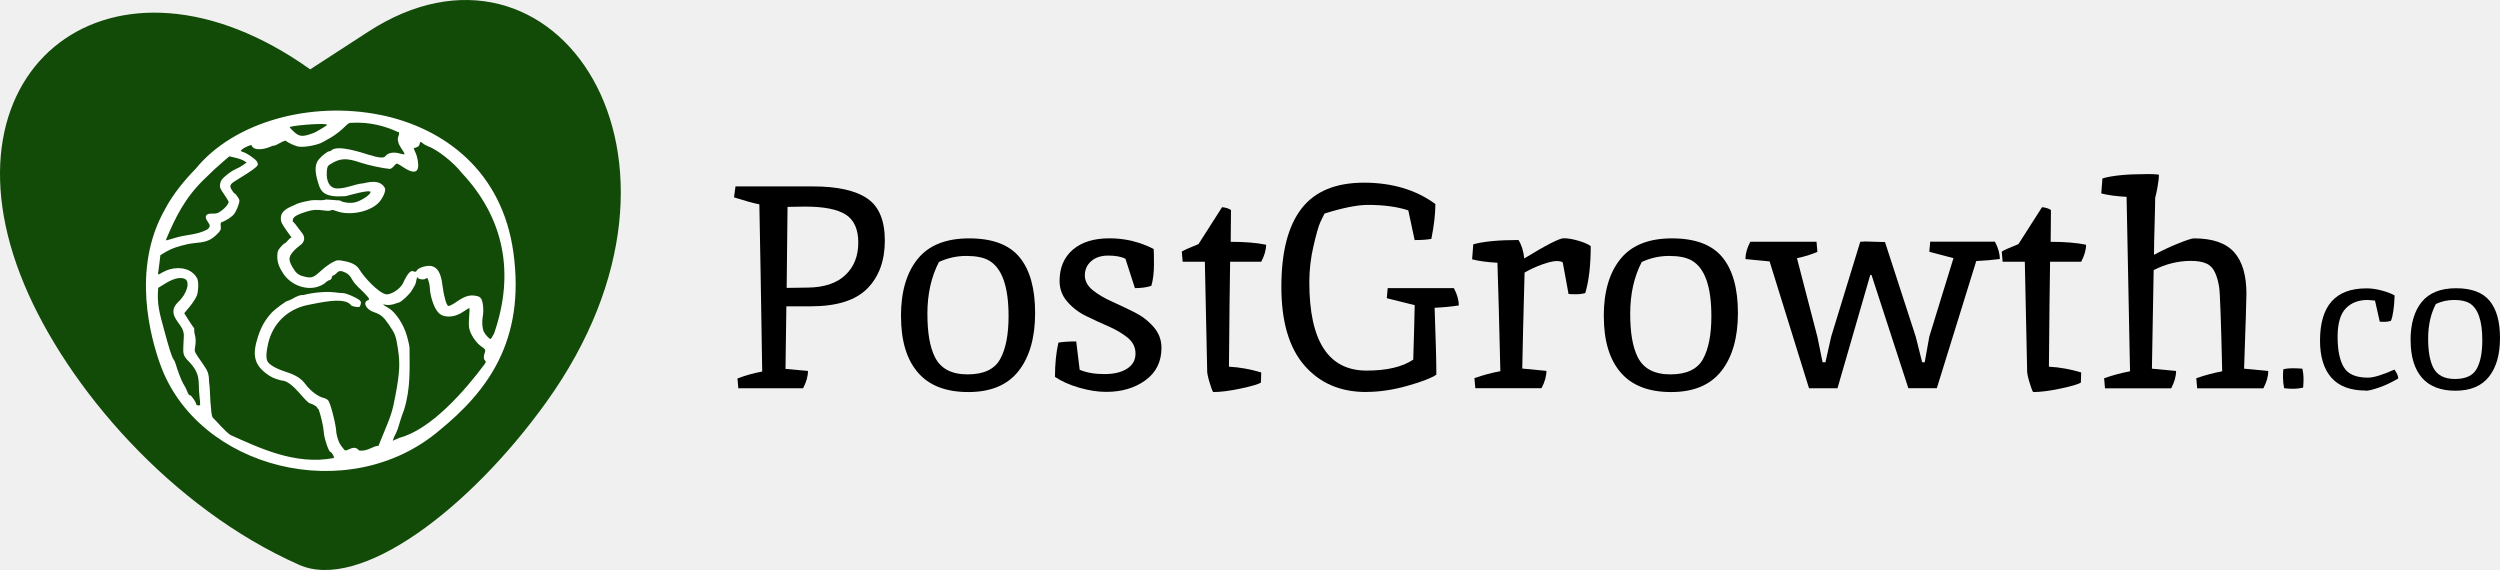
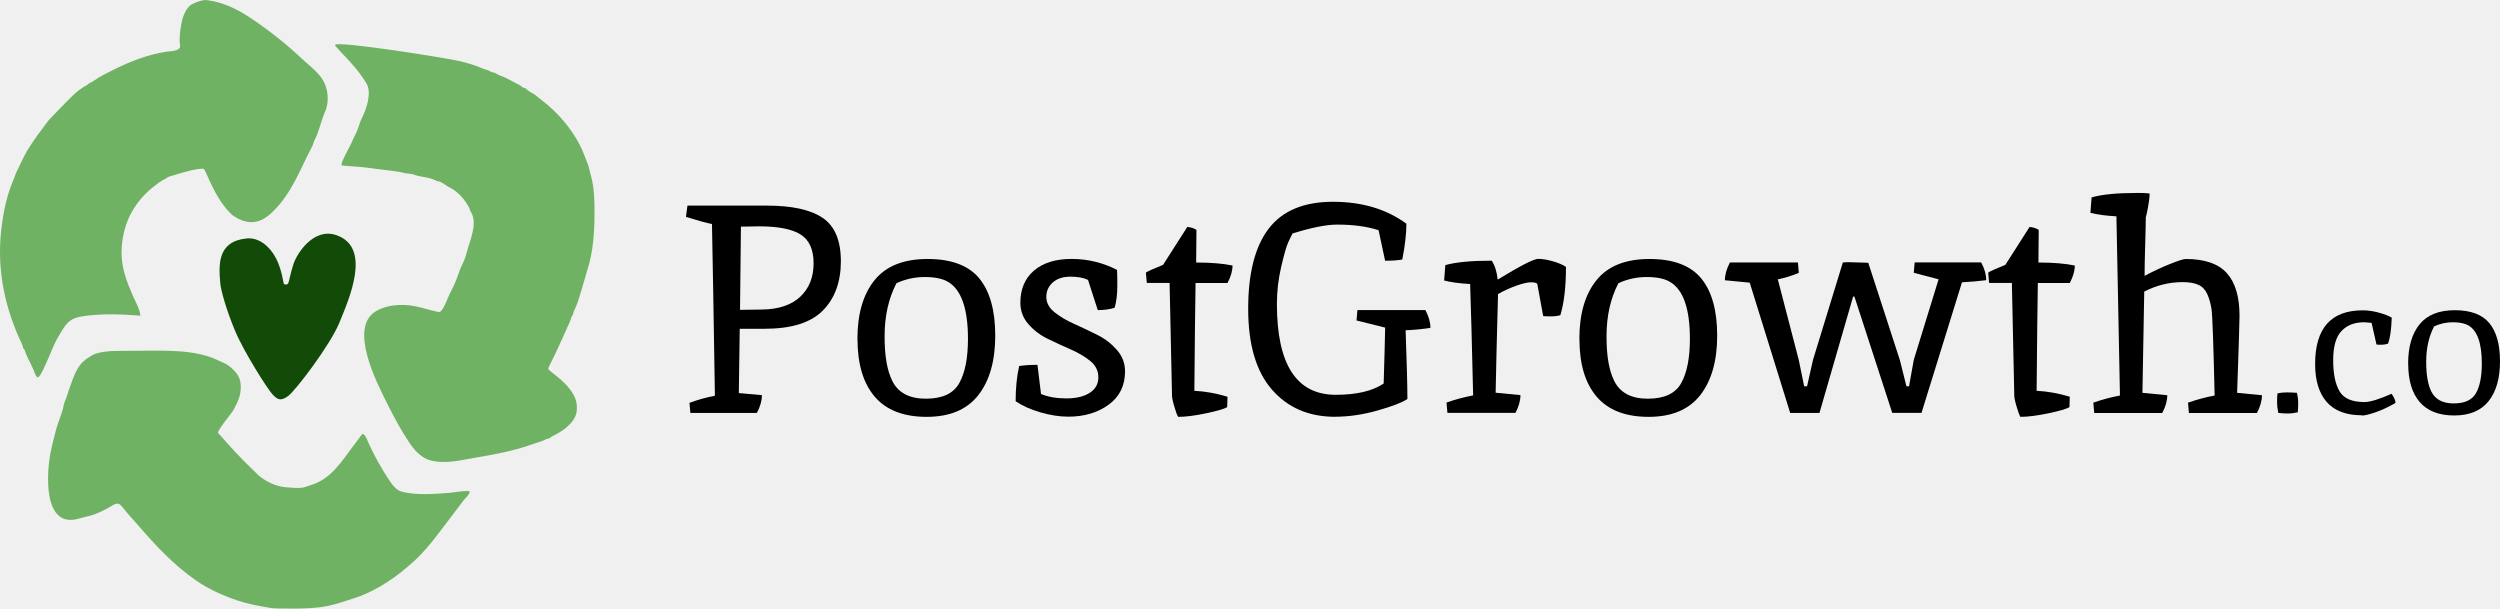
- <svg xmlns="http://www.w3.org/2000/svg" width="2000" height="456" viewBox="0 0 2000 456" fill="none">
-   <path d="M650.292 149.13C669.763 149.13 684.25 152.303 693.706 158.695C703.162 165.086 707.867 176.331 707.867 192.474C707.867 208.617 703.162 221.401 693.8 230.872C684.437 240.343 669.297 245.056 648.429 245.056H629.097L628.399 295.118L646.379 296.751C646.379 301.044 645.075 305.663 642.466 310.608H590.667L589.969 302.77C596.397 300.297 603.012 298.478 609.766 297.218C608.834 237.264 608.089 192.66 607.483 163.453C603.338 162.707 596.583 160.841 587.22 157.901L588.385 149.13H650.339H650.292ZM676.285 220.048C683.179 213.516 686.626 204.885 686.626 194.107C686.626 183.329 683.225 175.864 676.518 171.618C669.763 167.373 658.956 165.273 644.05 165.273C641.302 165.273 636.597 165.366 630.029 165.506C630.029 165.646 629.796 187.248 629.33 230.312L646.146 230.079C659.329 229.939 669.391 226.58 676.285 220.048Z" fill="black" />
-   <path d="M720.77 252.941C720.77 233.438 725.242 218.135 734.139 207.171C743.037 196.16 756.778 190.701 775.364 190.701C793.95 190.701 807.366 195.74 815.658 205.818C823.949 215.895 828.095 230.779 828.095 250.421C828.095 270.064 823.67 285.554 814.866 296.798C806.015 308.042 792.646 313.641 774.666 313.641C756.685 313.641 743.223 308.415 734.279 297.964C725.289 287.513 720.817 272.537 720.817 252.987L720.77 252.941ZM774.06 299.504C786.87 299.504 795.534 295.492 800.053 287.42C804.571 279.348 806.854 267.871 806.854 252.941C806.854 229.286 801.636 214.449 791.202 208.43C786.917 205.958 780.861 204.745 773.128 204.745C765.396 204.745 758.036 206.378 751.142 209.597C744.993 221.448 741.919 235.211 741.919 250.888C741.919 266.564 743.922 277.575 747.928 285.694C752.539 294.932 761.25 299.504 774.06 299.504Z" fill="black" />
-   <path d="M863.73 295.818C869.087 298.104 875.655 299.271 883.434 299.271C891.213 299.271 897.269 297.824 901.741 294.885C906.213 291.992 908.402 287.98 908.402 282.894C908.402 277.809 906.306 273.61 902.206 270.204C898.061 266.844 892.983 263.812 887.021 261.199C881.012 258.586 875.049 255.833 869.04 252.894C863.031 250.001 858 246.129 853.855 241.37C849.709 236.611 847.659 231.059 847.659 224.76C847.659 214.169 851.199 205.818 858.233 199.752C865.314 193.687 875.096 190.654 887.58 190.654C900.064 190.654 911.849 193.5 922.935 199.192C923.075 200.732 923.168 204.838 923.168 211.51C923.168 218.182 922.47 223.92 921.072 228.679C917.392 229.892 913.014 230.499 907.936 230.499L900.343 206.984C896.943 205.304 892.378 204.465 886.648 204.465C880.919 204.465 876.307 205.958 872.953 208.944C869.553 211.93 867.876 215.709 867.876 220.235C867.876 224.76 869.972 228.726 874.211 232.132C878.45 235.538 883.527 238.571 889.536 241.23C895.545 243.936 901.508 246.782 907.517 249.768C913.526 252.754 918.603 256.673 922.842 261.526C927.081 266.378 929.177 271.93 929.177 278.229C929.177 289.286 924.938 297.964 916.414 304.17C907.89 310.375 897.409 313.501 884.971 313.501C878.217 313.501 870.997 312.381 863.311 310.142C855.625 307.902 849.196 305.056 843.979 301.51C843.979 291.199 844.911 282.054 846.728 274.076C850.268 273.47 855.019 273.143 860.982 273.143L863.73 295.725V295.818Z" fill="black" />
-   <path d="M965.744 296.285L963.881 209.364H946.133L945.435 201.292C946.972 200.219 951.444 198.213 958.803 195.273L977.669 165.74C980.743 166.066 983.119 166.813 984.796 168.073L984.563 193.454C996.069 193.454 1005.52 194.247 1012.88 195.786C1012.88 199.939 1011.58 204.465 1008.97 209.41H984.097C983.771 227.84 983.492 255.833 983.166 293.345C991.783 293.812 1000.35 295.352 1008.97 297.964L1008.74 306.036C1006.6 307.436 1001.1 309.022 992.296 310.888C983.445 312.754 976.225 313.641 970.542 313.641C969.75 312.428 968.772 309.768 967.561 305.663C966.35 301.604 965.698 298.478 965.698 296.331L965.744 296.285Z" fill="black" />
-   <path d="M1092.82 313.594C1072.23 313.594 1055.83 306.502 1043.54 292.366C1031.24 278.229 1025.09 257.28 1025.09 229.519C1025.09 201.759 1030.4 180.95 1041.11 166.999C1051.78 153.096 1068.46 146.144 1091.1 146.144C1113.73 146.144 1132.79 151.836 1148.3 163.22C1148.3 171.059 1147.23 180.343 1145.08 191.121C1141.68 191.727 1137.26 192.054 1131.72 192.054L1126.64 168.306C1117.88 165.413 1107.12 163.92 1094.4 163.92C1085.97 163.92 1074.37 166.206 1059.65 170.825C1058.72 172.505 1057.56 174.884 1056.21 177.87C1054.81 180.856 1053.04 187.155 1050.8 196.766C1048.57 206.378 1047.45 216.035 1047.45 225.693C1047.45 272.91 1062.73 296.471 1093.29 296.471C1109.4 296.471 1121.84 293.579 1130.6 287.7C1131.2 268.337 1131.58 253.781 1131.76 244.123L1109.45 238.571L1110.15 230.499H1163.11C1165.72 235.445 1167.02 240.017 1167.02 244.356C1161.02 245.289 1154.59 245.896 1147.69 246.222C1148.62 272.07 1149.09 289.893 1149.09 299.737C1145.27 302.35 1137.63 305.336 1126.17 308.602C1114.71 311.868 1103.63 313.548 1092.91 313.548L1092.82 313.594Z" fill="black" />
-   <path d="M1245.24 208.85C1242.63 208.85 1238.76 209.783 1233.59 211.603C1228.47 213.469 1223.81 215.616 1219.66 218.042C1218.73 252.194 1218.12 277.762 1217.8 294.838L1237.13 296.705C1237.13 300.997 1235.83 305.616 1233.22 310.562H1180.25L1179.55 302.49C1186.64 300.017 1193.53 298.198 1200.28 296.938C1199.35 257.886 1198.61 229.006 1197.95 210.203C1189.52 209.737 1182.77 208.804 1177.69 207.451L1178.62 195.46C1186.77 193.174 1198.79 192.007 1214.77 192.007C1217.24 195.833 1218.78 200.779 1219.38 206.751C1237.04 195.973 1247.56 190.608 1250.92 190.608C1254.27 190.608 1258.18 191.261 1262.66 192.567C1267.13 193.874 1270.39 195.32 1272.58 196.86C1272.58 212.21 1271.13 224.76 1268.2 234.465C1266.06 235.071 1263.54 235.398 1260.7 235.398C1257.86 235.398 1255.9 235.305 1254.83 235.165L1250.22 210.017C1249.43 209.224 1247.75 208.85 1245.14 208.85H1245.24Z" fill="black" />
-   <path d="M1283.01 252.941C1283.01 233.438 1287.48 218.135 1296.38 207.171C1305.28 196.16 1319.02 190.701 1337.61 190.701C1356.19 190.701 1369.61 195.74 1377.9 205.818C1386.19 215.895 1390.34 230.779 1390.34 250.421C1390.34 270.064 1385.91 285.554 1377.11 296.798C1368.26 308.042 1354.89 313.641 1336.91 313.641C1318.93 313.641 1305.47 308.415 1296.52 297.964C1287.53 287.513 1283.06 272.537 1283.06 252.987L1283.01 252.941ZM1336.3 299.504C1349.11 299.504 1357.78 295.492 1362.3 287.42C1366.81 279.348 1369.1 267.871 1369.1 252.941C1369.1 229.286 1363.88 214.449 1353.44 208.43C1349.16 205.958 1343.1 204.745 1335.37 204.745C1327.64 204.745 1320.28 206.378 1313.38 209.597C1307.24 221.448 1304.16 235.211 1304.16 250.888C1304.16 266.564 1306.16 277.575 1310.17 285.694C1314.78 294.932 1323.49 299.504 1336.3 299.504Z" fill="black" />
-   <path d="M1497.15 219.955H1496.22L1469.99 310.608H1447.21L1415.68 209.13L1396.35 207.264C1396.35 202.972 1397.65 198.353 1400.26 193.407H1453.22L1453.92 201.479C1448.98 203.625 1443.58 205.304 1437.57 206.564L1453.92 269.504L1458.07 289.799H1460.35L1464.96 269.271L1488.21 193.407C1490.07 193.267 1491.37 193.174 1492.12 193.174L1508 193.64L1532.64 269.504L1537.72 289.799H1539.77L1543.45 269.271L1562.78 206.517L1543.45 201.432L1544.15 193.36H1595.95C1598.56 198.306 1599.86 202.878 1599.86 207.217C1593.57 208.011 1587.29 208.524 1581 208.85L1549.46 310.562H1526.68L1497.2 219.908L1497.15 219.955Z" fill="black" />
-   <path d="M1621.71 296.285L1619.85 209.364H1602.1L1601.4 201.292C1602.94 200.219 1607.41 198.213 1614.77 195.273L1633.63 165.74C1636.71 166.066 1639.08 166.813 1640.76 168.073L1640.53 193.454C1652.03 193.454 1661.49 194.247 1668.85 195.786C1668.85 199.939 1667.55 204.465 1664.94 209.41H1640.06C1639.74 227.84 1639.46 255.833 1639.13 293.345C1647.75 293.812 1656.32 295.352 1664.94 297.964L1664.7 306.036C1662.56 307.436 1657.06 309.022 1648.26 310.888C1639.41 312.754 1632.19 313.641 1626.51 313.641C1625.72 312.428 1624.74 309.768 1623.53 305.663C1622.31 301.604 1621.66 298.478 1621.66 296.331L1621.71 296.285Z" fill="black" />
-   <path d="M1717.02 139.239C1721.77 139.239 1725.17 139.379 1727.12 139.705C1727.12 142.458 1726.7 146.051 1725.87 150.436C1725.03 154.822 1724.47 157.388 1724.14 158.181C1724.14 161.587 1724 168.539 1723.68 179.177C1723.35 189.768 1723.21 198.026 1723.21 203.858C1729.83 200.312 1736.39 197.233 1742.91 194.62C1749.44 192.007 1753.54 190.701 1755.21 190.701C1769.93 190.701 1780.6 194.34 1787.21 201.665C1793.83 208.99 1797.14 220.095 1797.14 234.978C1797.14 239.27 1796.53 259.286 1795.27 294.932L1814.6 296.798C1814.6 301.09 1813.3 305.709 1810.69 310.655H1757.73L1757.03 302.583C1764.11 300.111 1771 298.291 1777.76 297.031C1776.83 256.767 1776.03 234.325 1775.34 229.799C1774.64 225.273 1773.52 221.308 1771.98 217.948C1770.44 214.589 1768.16 212.163 1765.09 210.81C1762.01 209.41 1757.96 208.71 1752.88 208.71C1742.45 208.71 1732.48 211.183 1722.93 216.082L1721.53 294.932L1740.87 296.798C1740.87 301.09 1739.56 305.709 1736.95 310.655H1683.99L1683.29 302.583C1690.37 300.111 1697.26 298.291 1704.02 297.031L1701.27 157.481C1692.84 157.015 1686.09 156.082 1681.01 154.729L1681.94 142.738C1689.77 140.452 1701.41 139.285 1716.92 139.285L1717.02 139.239Z" fill="black" />
-   <path d="M1842.51 310.095C1839.85 310.702 1837.24 311.028 1834.77 311.028C1832.31 311.028 1829.79 310.888 1827.32 310.562C1826.72 307.669 1826.39 304.776 1826.39 301.883C1826.39 298.991 1826.48 296.798 1826.72 295.352C1828.95 294.838 1831.33 294.605 1833.84 294.605C1836.36 294.605 1839.06 294.698 1841.9 294.932C1842.51 297.591 1842.83 300.204 1842.83 302.677C1842.83 305.149 1842.74 307.669 1842.51 310.142V310.095Z" fill="black" />
-   <path d="M1892.54 312.428C1880.24 312.428 1871.11 308.975 1865.05 302.07C1859 295.165 1856.02 285.274 1856.02 272.49C1856.02 244.589 1868.41 230.686 1893.14 230.686C1897.15 230.686 1901.29 231.292 1905.58 232.459C1909.86 233.625 1913.26 234.931 1915.69 236.378C1915.36 245.896 1914.38 252.661 1912.75 256.673C1910.89 257.186 1909.45 257.466 1908.28 257.466H1905.67C1905.16 257.466 1904.55 257.42 1903.81 257.326L1899.99 240.437C1896.63 240.11 1894.68 239.97 1894.17 239.97C1886.81 239.97 1880.94 242.21 1876.6 246.735C1872.27 251.261 1870.08 258.819 1870.08 269.504C1870.08 280.188 1871.76 288.26 1875.07 293.812C1878.37 299.364 1884.8 302.117 1894.35 302.117C1898.87 302.117 1905.9 299.971 1915.55 295.678C1917.5 298.338 1918.53 300.717 1918.62 302.77C1913.4 305.849 1908.28 308.275 1903.3 310.002C1898.27 311.728 1894.68 312.614 1892.54 312.614V312.428Z" fill="black" />
-   <path d="M1928.45 272.117C1928.45 259.099 1931.43 248.928 1937.35 241.603C1943.26 234.278 1952.44 230.592 1964.83 230.592C1977.22 230.592 1986.17 233.952 1991.71 240.67C1997.25 247.389 2000 257.28 2000 270.437C2000 283.594 1997.07 293.859 1991.2 301.324C1985.33 308.789 1976.38 312.568 1964.41 312.568C1952.44 312.568 1943.45 309.069 1937.49 302.117C1931.48 295.165 1928.5 285.134 1928.5 272.117H1928.45ZM1963.99 303.19C1972.52 303.19 1978.34 300.484 1981.32 295.118C1984.35 289.753 1985.84 282.054 1985.84 272.117C1985.84 256.347 1982.35 246.456 1975.4 242.443C1972.52 240.81 1968.51 239.97 1963.34 239.97C1958.17 239.97 1953.28 241.043 1948.67 243.19C1944.57 251.075 1942.52 260.266 1942.52 270.717C1942.52 281.168 1943.87 288.493 1946.52 293.952C1949.6 300.111 1955.42 303.19 1963.95 303.19H1963.99Z" fill="black" />
-   <path d="M294.267 25.583C442.956 -71.416 578.276 124.868 437.18 321.526C375.32 407.747 287.885 473.393 239.347 451.884C136.588 406.394 53.626 309.395 19.434 227.653C-53.419 53.577 90.844 -56.626 248.151 55.49L294.267 25.583Z" fill="#114B07" />
-   <path d="M304.143 91.929C249.036 80.731 187.316 97.201 156.572 134.993C147.814 143.904 138.125 155.522 131.743 167.886C104.819 215.429 120.983 271.277 128.017 291.059C157.829 375.134 278.849 405.928 351.377 344.434C389.434 313.454 420.504 273.096 410.722 201.992C401.825 137.326 355.895 102.427 304.143 91.882V91.929ZM318.583 105.459C319.608 105.693 319.375 107.419 318.676 109.099C317.605 111.758 318.536 115.117 321.518 119.41C322.775 121.183 323.707 122.909 323.66 123.282C323.614 123.655 321.751 123.376 319.515 122.722C314.996 121.369 310.292 122.256 308.475 124.775C307.077 126.688 303.63 126.455 294.92 123.795C289.469 122.069 269.905 115.584 265.107 120.296C264.641 120.763 263.943 121.089 263.523 120.996C262.405 120.763 257.375 124.635 255.092 127.435C252.157 131.027 251.738 135.786 253.695 143.391C256.163 151.369 256.35 158.555 276.753 156.875C279.501 156.128 295.292 151.649 296.364 153.422C297.016 155.102 290.541 159.814 285.091 161.587C281.131 162.894 274.983 162.287 271.862 160.374C268.461 160.141 264.176 159.861 260.822 159.581C259.843 160.048 257.375 160.281 255.185 160.141C252.856 160.001 249.968 160.048 248.71 160.281C241.723 161.587 237.857 162.66 235.807 163.92C229.984 166.393 222.811 169.239 225.093 177.637C225.419 178.664 227.376 181.883 229.472 184.776L233.292 190.048C230.823 190.608 229.705 193.967 227.749 194.667C227.096 194.9 225.513 196.393 224.208 197.979C222.112 200.592 221.879 201.385 221.833 205.444C221.786 209.83 223.416 214.216 226.91 219.301C232.826 227.84 244.052 232.179 253.462 229.612C256.024 228.913 259.052 227.42 260.169 226.3C261.287 225.18 262.825 224.2 263.617 224.107C264.455 224.014 265.2 223.174 265.433 222.054C265.62 221.028 266.179 220.235 266.598 220.328C267.017 220.421 268.182 219.628 269.16 218.602C271.256 216.362 272.7 216.315 276.659 218.228C278.709 219.255 280.246 220.888 281.737 223.687C284.485 228.446 288.445 231.152 291.752 234.745C295.898 239.224 295.991 239.457 294.221 240.204C289.982 241.976 292.917 247.622 299.158 249.721C304.562 251.541 306.751 253.361 310.99 259.566C316.301 267.311 316.766 268.664 318.443 279.768C320.12 290.919 319.701 298.478 316.44 315.834C314.065 328.571 313.086 331.697 307.357 345.461C304.888 351.339 302.885 356.332 302.838 356.518C302.792 356.705 302.466 356.798 302.093 356.705C298.367 357.078 293.848 360.951 288.351 360.484C288.258 360.904 287.466 360.531 286.535 359.644C284.671 357.825 282.482 357.778 278.662 359.644C276.613 360.624 276.054 360.577 275.215 359.551C272.84 356.472 270.697 354.792 269.067 346.207C269.02 340.748 264.688 323.299 262.731 320.593C262.033 319.66 260.589 318.726 259.471 318.493C254.766 317.56 248.617 313.034 244.332 307.296C240.791 302.63 236.785 300.111 228.494 297.404C220.016 294.652 214.566 291.292 213.634 288.26C212.749 285.414 212.982 281.821 214.426 275.243C217.92 259.146 229.658 247.529 245.776 244.076C254.486 242.49 275.681 236.984 280.852 244.169C281.038 244.589 282.668 245.196 284.485 245.429C287.56 245.896 287.886 245.756 288.491 243.609C289.004 241.837 288.817 241.043 287.56 240.064C284.765 237.871 276.986 234.558 274.563 234.511C273.306 234.511 269.952 234.185 267.157 233.812C261.101 233.065 250.294 233.998 242.934 235.958C237.717 235.818 234.456 239.457 230.078 240.717C229.146 240.53 219.783 247.482 217.314 250.188C212.004 256.067 209.069 261.152 206.414 269.224C201.616 283.827 203.386 291.572 213.029 298.851C216.942 301.79 219.038 302.77 225 304.356C234.736 304.45 244.658 323.439 249.13 323.019C251.505 324.045 253.555 325.398 253.695 326.005C253.834 326.611 254.347 327.218 254.859 327.311C256.629 332.257 258.725 340.982 259.005 345.554C259.191 350.173 262.871 361.231 264.269 361.511C265.48 361.744 267.809 365.896 267.017 366.409C236.133 372.475 206.507 357.871 184.241 347.933C179.676 344.668 173.714 337.482 169.941 333.75C169.941 333.75 169.102 331.464 168.869 327.265C167.938 319.846 168.217 312.055 167.239 305.009C167.146 298.897 166.167 296.798 162.767 291.806C155.221 280.981 155.454 281.495 156.059 277.902C156.758 273.516 156.711 270.484 155.826 267.591C155.454 266.331 155.267 264.698 155.407 263.998C155.547 263.299 155.407 262.552 155.127 262.319C154.848 262.085 152.985 259.379 150.982 256.253L147.395 250.561L151.82 245.242C154.242 242.303 156.804 238.337 157.503 236.378C158.807 232.645 158.994 225.927 157.829 222.894C153.637 214.869 144.134 213.236 136.215 215.336C133.886 215.989 130.858 217.295 129.507 218.135C126.573 220.001 126.154 220.001 126.526 218.228C126.666 217.482 127.132 213.983 127.551 210.483L128.296 204.091L132.861 201.385C137.1 198.866 141.665 197.279 149.864 195.367C153.544 194.527 157.643 194.34 160.81 193.874C166.447 193.034 170.08 191.121 174.366 186.595C176.602 184.216 176.881 183.609 176.602 180.996C176.369 178.757 176.555 177.964 177.347 177.73C180.887 176.564 185.825 173.298 187.409 171.059C188.433 169.612 189.878 166.626 190.623 164.387C191.881 160.654 191.881 160.141 190.25 157.668C189.319 156.175 188.201 154.915 187.781 154.822C187.362 154.729 186.244 153.376 185.313 151.789C183.216 148.243 183.868 147.264 191.089 142.925C200.545 137.279 205.948 133.36 206.228 131.914C206.367 131.121 205.995 129.767 205.389 128.974C203.899 126.968 197.703 122.676 194.955 121.789C192.207 120.856 192.16 120.809 193.557 119.596C195.467 117.917 201.383 115.351 201.197 116.237C203.386 121.603 213.075 118.85 216.196 117.403C217.361 116.844 218.712 116.424 219.177 116.517C219.643 116.61 221.879 115.631 224.115 114.324C226.444 112.971 228.494 112.271 228.867 112.738C230.124 114.138 236.879 117.17 239.301 117.357C244.518 117.87 254.114 116.004 258.166 113.718C259.424 113.018 262.405 111.338 264.781 109.985C267.157 108.632 271.116 105.693 273.632 103.453C276.846 100.56 278.523 98.321 280.339 98.274C295.898 97.248 308.754 101.12 318.257 105.599L318.583 105.459ZM336.61 113.624C336.983 113.671 337.542 114.091 338.474 114.837C339.312 115.537 340.849 116.377 341.874 116.75C349.746 119.55 362.743 129.767 369.311 138.212C403.036 174.138 412.166 218.182 395.257 266.798C394.092 269.084 392.835 271.043 392.508 271.183C391.717 271.463 388.13 267.684 387.058 265.351C385.801 262.692 385.428 257.42 386.173 253.407C387.105 248.602 386.499 241.51 385.009 239.084C384.031 237.497 382.959 236.984 379.885 236.518C375.273 235.818 371.314 237.171 364.652 241.837C362.09 243.609 359.435 244.916 358.69 244.776C357.153 244.449 355.01 236.891 353.939 228.073C352.821 218.695 350.119 213.936 345.228 212.863C341.781 212.07 335.026 213.983 333.676 216.129C332.837 217.435 332.185 217.762 331.207 217.202C328.645 215.802 326.176 218.368 322.449 226.486C320.4 230.919 313.18 235.771 309.034 235.491C302.559 234.371 290.913 221.214 287.839 216.082C285.696 212.303 282.063 210.157 275.541 208.897C270.138 207.871 269.626 207.917 265.806 209.97C263.57 211.183 260.076 213.703 258.027 215.569C251.179 221.821 249.642 222.521 244.984 221.634C240.139 220.701 237.67 219.255 235.714 216.409C230.543 208.617 230.357 206.004 234.549 201.245C236.087 199.472 238.556 197.279 240 196.3C243.586 193.92 244.378 190.094 241.956 186.828C236.692 179.737 235.015 177.637 234.503 177.544C234.177 177.497 234.084 176.564 234.317 175.538C234.736 173.345 237.997 171.525 245.356 169.239C250.434 167.699 253.182 167.513 259.797 168.446C262.126 168.772 264.315 168.679 264.735 168.259C265.247 167.746 266.551 167.886 268.787 168.772C279.315 172.785 295.339 169.752 302.745 162.334C306.285 158.788 309.034 152.396 307.869 150.343C305.214 145.491 299.95 144.324 290.913 146.61C283.507 147.217 276.753 151.043 269.346 150.763C263.756 150.436 260.775 145.164 261.474 136.999C261.8 133.22 262.033 132.753 264.502 131.214C272.094 126.455 277.125 126.222 288.445 130.094C294.454 132.147 306.658 134.76 311.829 135.133C312.574 135.18 314.018 134.2 315.043 132.94C316.068 131.68 317.279 130.747 317.698 130.841C318.117 130.934 320.4 132.287 322.775 133.873C329.623 138.399 333.582 138.492 334.421 134.153C334.98 131.167 333.955 125.288 332.278 121.836C331.44 120.156 330.927 118.663 331.114 118.57C331.3 118.477 332.325 118.103 333.396 117.777C334.607 117.403 335.446 116.47 335.679 115.304C335.911 114.138 336.098 113.531 336.61 113.578V113.624ZM260.775 99.441C262.219 99.721 261.846 100.141 258.353 102.24C251.831 106.159 251.692 106.206 247.592 107.512C241.537 109.472 239.068 109.052 235.108 105.366C233.245 103.64 231.755 102.053 231.801 101.82C231.987 100.514 256.303 98.508 260.775 99.441ZM183.403 125.055L188.247 126.175C190.902 126.781 194.07 127.901 195.188 128.648L197.284 130.047L194.21 132.194C192.486 133.36 189.878 134.806 188.387 135.366C186.896 135.926 183.636 138.072 181.213 140.079C177.533 143.111 176.648 144.278 176.136 146.89C175.577 149.736 175.903 150.623 179.303 155.475C181.4 158.461 183.03 161.261 182.937 161.681C182.564 163.5 180.282 166.253 177.207 168.539C174.692 170.452 173.061 171.012 170.639 170.872C164.677 170.499 163.046 172.925 166.167 177.31C168.403 180.436 168.357 181.416 165.748 183.656C157.317 188.042 149.258 187.528 140.454 190.188C136.448 191.401 133.001 192.381 132.861 192.334C132.722 192.287 132.861 191.494 133.281 190.608C140.082 174.838 147.581 158.041 164.863 141.945C169.987 136.859 172.503 134.48 177.72 130.001L183.449 125.055H183.403ZM341.967 222.521C342.945 224.434 343.83 228.213 343.924 230.732C344.063 236.098 346.579 244.309 349.234 248.182C351.097 250.888 352.448 251.914 355.057 252.754C361.019 254.2 366.376 252.241 370.848 249.208C373.13 247.669 375.18 246.409 375.459 246.456C375.739 246.502 375.692 249.162 375.366 252.288C375.04 255.46 374.994 259.706 375.227 261.759C375.879 267.078 381.049 274.823 385.847 277.715C388.13 279.068 388.642 280.375 387.757 282.428C386.779 284.714 386.825 287.093 387.85 288.213C388.968 289.426 388.922 289.659 387.338 291.806C372.106 312.241 344.855 343.688 319.468 350.266L314.204 352.599L315.229 349.706C318.583 343.175 318.304 342.615 320.307 336.269C321.099 333.75 322.356 330.064 323.195 328.058C328.691 310.422 327.62 294.418 327.62 278.275C327.62 277.155 326.735 273.003 325.617 268.991C322.915 259.333 316.301 249.395 310.431 246.176C306.332 243.936 305.447 242.91 308.335 243.796C310.105 244.309 314.065 243.889 316.394 242.863C317.139 242.536 318.257 242.21 318.956 242.07C320.959 241.743 327.667 235.491 329.53 232.225C330.461 230.546 331.533 228.726 331.952 228.119C332.325 227.513 332.884 225.647 333.163 223.92C333.443 222.194 333.815 221.261 333.955 221.868C334.281 223.361 339.079 224.154 340.523 222.941C341.035 222.521 341.594 222.334 342.014 222.427L341.967 222.521ZM146.463 222.614C146.976 222.754 147.441 222.894 147.861 223.127C152.426 225.273 149.538 235.211 142.504 241.65C139.01 245.102 137.752 248.462 139.523 253.034C139.942 254.061 141.06 255.973 141.991 257.28C145.392 261.899 146.23 263.392 146.696 265.445C147.209 267.731 147.209 267.918 146.696 276.549C146.277 283.034 146.883 284.947 150.469 288.586C161.416 299.597 158.248 305.523 159.506 316.067C159.925 319.706 160.205 323.112 160.112 323.672C160.019 324.232 159.227 324.512 158.388 324.325C157.55 324.139 156.898 323.719 156.944 323.392C157.177 322.179 152.845 315.834 151.96 316.16C151.494 316.347 150.656 315.367 150.143 314.061C148.839 310.795 148.28 309.628 146.603 306.922C145.206 304.636 141.945 296.191 140.594 291.339C140.221 289.939 139.383 288.12 138.777 287.373C137.473 285.694 135.284 278.835 131.091 263.205C127.877 251.354 125.315 243.096 126.573 230.266L132.628 226.58C138.218 223.174 142.97 221.821 146.417 222.661L146.463 222.614Z" fill="white" />
+ <svg xmlns="http://www.w3.org/2000/svg" width="1947" height="474" viewBox="0 0 1947 474" fill="none">
+   <path d="M597.292 160.13C616.763 160.13 631.25 163.303 640.706 169.695C650.162 176.086 654.867 187.331 654.867 203.474C654.867 219.617 650.162 232.401 640.799 241.872C631.436 251.344 616.297 256.056 595.429 256.056H576.097L575.399 306.118L593.379 307.751C593.379 312.044 592.075 316.663 589.466 321.608H537.667L536.969 313.77C543.397 311.297 550.012 309.478 556.766 308.218C555.834 248.264 555.089 203.661 554.483 174.454C550.338 173.707 543.583 171.841 534.22 168.901L535.385 160.13H597.339H597.292ZM623.285 231.048C630.179 224.516 633.626 215.885 633.626 205.107C633.626 194.329 630.225 186.864 623.518 182.618C616.763 178.373 605.956 176.273 591.05 176.273C588.302 176.273 583.597 176.366 577.029 176.506C577.029 176.646 576.796 198.248 576.33 241.312L593.146 241.079C606.329 240.939 616.391 237.58 623.285 231.048Z" fill="black" />
+   <path d="M667.77 263.941C667.77 244.438 672.242 229.135 681.139 218.171C690.036 207.16 703.778 201.701 722.364 201.701C740.95 201.701 754.366 206.74 762.658 216.818C770.949 226.895 775.095 241.779 775.095 261.421C775.095 281.064 770.67 296.554 761.866 307.798C753.015 319.042 739.646 324.641 721.665 324.641C703.685 324.641 690.223 319.415 681.279 308.964C672.289 298.513 667.817 283.537 667.817 263.987L667.77 263.941ZM721.06 310.504C733.87 310.504 742.534 306.492 747.053 298.42C751.571 290.348 753.854 278.871 753.854 263.941C753.854 240.286 748.636 225.449 738.202 219.43C733.917 216.958 727.861 215.745 720.128 215.745C712.396 215.745 705.036 217.378 698.142 220.597C691.993 232.448 688.919 246.211 688.919 261.888C688.919 277.564 690.922 288.575 694.928 296.694C699.539 305.932 708.25 310.504 721.06 310.504Z" fill="black" />
+   <path d="M810.73 306.818C816.087 309.104 822.655 310.271 830.434 310.271C838.213 310.271 844.269 308.824 848.741 305.885C853.213 302.992 855.402 298.98 855.402 293.894C855.402 288.809 853.306 284.61 849.206 281.204C845.061 277.844 839.983 274.812 834.021 272.199C828.012 269.586 822.049 266.834 816.04 263.894C810.031 261.001 805 257.129 800.855 252.37C796.709 247.611 794.659 242.059 794.659 235.76C794.659 225.169 798.199 216.818 805.233 210.752C812.314 204.687 822.096 201.654 834.58 201.654C847.064 201.654 858.849 204.5 869.935 210.192C870.075 211.732 870.168 215.838 870.168 222.51C870.168 229.182 869.47 234.92 868.072 239.679C864.392 240.892 860.013 241.499 854.936 241.499L847.343 217.984C843.943 216.304 839.378 215.465 833.648 215.465C827.919 215.465 823.307 216.958 819.953 219.944C816.553 222.93 814.876 226.709 814.876 231.235C814.876 235.76 816.972 239.726 821.211 243.132C825.45 246.538 830.527 249.571 836.536 252.23C842.545 254.936 848.508 257.782 854.517 260.768C860.526 263.754 865.603 267.673 869.842 272.526C874.081 277.378 876.177 282.93 876.177 289.229C876.177 300.286 871.938 308.964 863.414 315.17C854.889 321.375 844.409 324.501 831.971 324.501C825.217 324.501 817.997 323.381 810.311 321.142C802.625 318.902 796.196 316.056 790.979 312.51C790.979 302.199 791.911 293.055 793.728 285.076C797.268 284.47 802.019 284.143 807.982 284.143L810.73 306.725V306.818Z" fill="black" />
+   <path d="M912.744 307.285L910.881 220.364H893.133L892.434 212.292C893.972 211.219 898.443 209.213 905.803 206.273L924.669 176.74C927.743 177.066 930.119 177.813 931.796 179.073L931.563 204.454C943.069 204.454 952.525 205.247 959.885 206.787C959.885 210.939 958.581 215.465 955.972 220.41H931.097C930.771 238.84 930.492 266.833 930.166 304.345C938.783 304.812 947.354 306.352 955.972 308.964L955.739 317.036C953.596 318.436 948.1 320.022 939.296 321.888C930.445 323.754 923.225 324.641 917.542 324.641C916.75 323.428 915.772 320.768 914.561 316.663C913.35 312.604 912.697 309.478 912.697 307.331L912.744 307.285Z" fill="black" />
+   <path d="M1039.82 324.594C1019.23 324.594 1002.83 317.503 990.536 303.366C978.238 289.229 972.089 268.28 972.089 240.519C972.089 212.759 977.4 191.95 988.113 177.999C998.781 164.096 1015.46 157.144 1038.1 157.144C1060.73 157.144 1079.79 162.836 1095.3 174.22C1095.3 182.059 1094.23 191.343 1092.08 202.121C1088.68 202.727 1084.26 203.054 1078.72 203.054L1073.64 179.306C1064.88 176.413 1054.12 174.92 1041.4 174.92C1032.97 174.92 1021.37 177.206 1006.65 181.825C1005.72 183.505 1004.56 185.884 1003.21 188.87C1001.81 191.856 1000.04 198.155 997.802 207.766C995.567 217.378 994.449 227.035 994.449 236.693C994.449 283.91 1009.73 307.471 1040.29 307.471C1056.4 307.471 1068.84 304.579 1077.6 298.7C1078.2 279.337 1078.58 264.781 1078.76 255.123L1056.45 249.571L1057.15 241.499H1110.11C1112.72 246.445 1114.02 251.017 1114.02 255.356C1108.02 256.289 1101.59 256.896 1094.69 257.222C1095.62 283.07 1096.09 300.893 1096.09 310.737C1092.27 313.35 1084.63 316.336 1073.17 319.602C1061.71 322.868 1050.63 324.548 1039.91 324.548L1039.82 324.594Z" fill="black" />
+   <path d="M1192.23 219.85C1189.63 219.85 1185.76 220.783 1180.59 222.603C1175.47 224.469 1170.81 226.616 1166.66 229.042C1165.73 263.194 1165.12 288.762 1164.8 305.838L1184.13 307.705C1184.13 311.997 1182.83 316.616 1180.22 321.562H1127.25L1126.55 313.49C1133.64 311.017 1140.53 309.198 1147.28 307.938C1146.35 268.886 1145.61 240.006 1144.95 221.203C1136.52 220.737 1129.77 219.804 1124.69 218.451L1125.62 206.46C1133.77 204.174 1145.79 203.007 1161.77 203.007C1164.24 206.833 1165.78 211.779 1166.38 217.751C1184.04 206.973 1194.56 201.608 1197.92 201.608C1201.27 201.608 1205.18 202.261 1209.66 203.567C1214.13 204.874 1217.39 206.32 1219.58 207.86C1219.58 223.21 1218.13 235.76 1215.2 245.465C1213.06 246.071 1210.54 246.398 1207.7 246.398C1204.86 246.398 1202.9 246.305 1201.83 246.165L1197.22 221.017C1196.43 220.224 1194.75 219.85 1192.14 219.85H1192.23Z" fill="black" />
+   <path d="M1230.01 263.941C1230.01 244.438 1234.48 229.135 1243.38 218.171C1252.28 207.16 1266.02 201.701 1284.61 201.701C1303.19 201.701 1316.61 206.74 1324.9 216.818C1333.19 226.895 1337.34 241.779 1337.34 261.421C1337.34 281.064 1332.91 296.554 1324.11 307.798C1315.26 319.042 1301.89 324.641 1283.91 324.641C1265.93 324.641 1252.47 319.415 1243.52 308.964C1234.53 298.513 1230.06 283.537 1230.06 263.987L1230.01 263.941ZM1283.3 310.504C1296.11 310.504 1304.78 306.492 1309.3 298.42C1313.81 290.348 1316.1 278.871 1316.1 263.941C1316.1 240.286 1310.88 225.449 1300.44 219.43C1296.16 216.958 1290.1 215.745 1282.37 215.745C1274.64 215.745 1267.28 217.378 1260.38 220.597C1254.24 232.448 1251.16 246.211 1251.16 261.888C1251.16 277.564 1253.16 288.575 1257.17 296.694C1261.78 305.932 1270.49 310.504 1283.3 310.504Z" fill="black" />
+   <path d="M1444.15 230.955H1443.22L1416.99 321.608H1394.21L1362.68 220.13L1343.35 218.264C1343.35 213.972 1344.65 209.353 1347.26 204.407H1400.22L1400.92 212.479C1395.98 214.625 1390.58 216.304 1384.57 217.564L1400.92 280.504L1405.07 300.799H1407.35L1411.96 280.271L1435.21 204.407C1437.07 204.267 1438.37 204.174 1439.12 204.174L1455 204.64L1479.64 280.504L1484.72 300.799H1486.77L1490.45 280.271L1509.78 217.518L1490.45 212.432L1491.15 204.36H1542.95C1545.56 209.306 1546.86 213.878 1546.86 218.217C1540.57 219.011 1534.29 219.524 1528 219.85L1496.46 321.562H1473.68L1444.2 230.908L1444.15 230.955Z" fill="black" />
+   <path d="M1568.71 307.285L1566.85 220.364H1549.1L1548.4 212.292C1549.94 211.219 1554.41 209.213 1561.77 206.273L1580.63 176.74C1583.71 177.066 1586.08 177.813 1587.76 179.073L1587.53 204.454C1599.03 204.454 1608.49 205.247 1615.85 206.787C1615.85 210.939 1614.55 215.465 1611.94 220.41H1587.06C1586.74 238.84 1586.46 266.833 1586.13 304.345C1594.75 304.812 1603.32 306.352 1611.94 308.964L1611.7 317.036C1609.56 318.436 1604.06 320.022 1595.26 321.888C1586.41 323.754 1579.19 324.641 1573.51 324.641C1572.72 323.428 1571.74 320.768 1570.53 316.663C1569.31 312.604 1568.66 309.478 1568.66 307.331L1568.71 307.285Z" fill="black" />
+   <path d="M1664.02 150.239C1668.77 150.239 1672.17 150.379 1674.12 150.705C1674.12 153.458 1673.7 157.051 1672.87 161.436C1672.03 165.822 1671.47 168.388 1671.14 169.181C1671.14 172.587 1671 179.539 1670.68 190.177C1670.35 200.768 1670.21 209.026 1670.21 214.858C1676.83 211.312 1683.39 208.233 1689.92 205.62C1696.44 203.007 1700.54 201.701 1702.21 201.701C1716.93 201.701 1727.6 205.34 1734.21 212.665C1740.83 219.99 1744.14 231.095 1744.14 245.978C1744.14 250.27 1743.53 270.286 1742.27 305.932L1761.6 307.798C1761.6 312.09 1760.3 316.709 1757.69 321.655H1704.73L1704.03 313.583C1711.11 311.111 1718 309.291 1724.76 308.031C1723.83 267.767 1723.03 245.325 1722.34 240.799C1721.64 236.273 1720.52 232.308 1718.98 228.948C1717.44 225.589 1715.16 223.163 1712.09 221.81C1709.01 220.41 1704.96 219.71 1699.88 219.71C1689.45 219.71 1679.48 222.183 1669.93 227.082L1668.53 305.932L1687.87 307.798C1687.87 312.09 1686.56 316.709 1683.95 321.655H1630.99L1630.29 313.583C1637.37 311.111 1644.26 309.291 1651.02 308.031L1648.27 168.481C1639.84 168.015 1633.08 167.082 1628.01 165.729L1628.94 153.738C1636.77 151.452 1648.41 150.285 1663.92 150.285L1664.02 150.239Z" fill="black" />
+   <path d="M1789.51 321.095C1786.85 321.702 1784.24 322.028 1781.77 322.028C1779.31 322.028 1776.79 321.888 1774.32 321.562C1773.72 318.669 1773.39 315.776 1773.39 312.883C1773.39 309.991 1773.48 307.798 1773.72 306.352C1775.95 305.838 1778.33 305.605 1780.84 305.605C1783.36 305.605 1786.06 305.698 1788.9 305.932C1789.51 308.591 1789.83 311.204 1789.83 313.677C1789.83 316.149 1789.74 318.669 1789.51 321.142V321.095Z" fill="black" />
+   <path d="M1839.54 323.428C1827.24 323.428 1818.11 319.975 1812.05 313.07C1806 306.165 1803.02 296.274 1803.02 283.49C1803.02 255.589 1815.41 241.686 1840.14 241.686C1844.15 241.686 1848.29 242.292 1852.58 243.459C1856.86 244.625 1860.26 245.931 1862.69 247.378C1862.36 256.896 1861.38 263.661 1859.75 267.673C1857.89 268.187 1856.45 268.466 1855.28 268.466H1852.67C1852.16 268.466 1851.55 268.42 1850.81 268.327L1846.99 251.437C1843.63 251.11 1841.68 250.97 1841.17 250.97C1833.81 250.97 1827.94 253.21 1823.6 257.735C1819.27 262.261 1817.08 269.819 1817.08 280.504C1817.08 291.188 1818.76 299.26 1822.07 304.812C1825.37 310.364 1831.8 313.117 1841.35 313.117C1845.87 313.117 1852.9 310.971 1862.55 306.678C1864.5 309.338 1865.53 311.717 1865.62 313.77C1860.4 316.849 1855.28 319.275 1850.3 321.002C1845.27 322.728 1841.68 323.615 1839.54 323.615V323.428Z" fill="black" />
+   <path d="M1875.45 283.117C1875.45 270.099 1878.43 259.928 1884.35 252.603C1890.26 245.278 1899.44 241.592 1911.83 241.592C1924.22 241.592 1933.17 244.952 1938.71 251.67C1944.25 258.389 1947 268.28 1947 281.437C1947 294.594 1944.07 304.859 1938.2 312.324C1932.33 319.789 1923.38 323.568 1911.41 323.568C1899.44 323.568 1890.45 320.069 1884.49 313.117C1878.48 306.165 1875.5 296.134 1875.5 283.117H1875.45ZM1910.99 314.19C1919.52 314.19 1925.34 311.484 1928.32 306.118C1931.35 300.753 1932.84 293.054 1932.84 283.117C1932.84 267.347 1929.35 257.456 1922.4 253.443C1919.52 251.81 1915.51 250.97 1910.34 250.97C1905.17 250.97 1900.28 252.043 1895.67 254.19C1891.57 262.075 1889.52 271.266 1889.52 281.717C1889.52 292.168 1890.87 299.493 1893.52 304.952C1896.6 311.111 1902.42 314.19 1910.95 314.19H1910.99Z" fill="black" />
+   <path fill-rule="evenodd" clip-rule="evenodd" d="M154.427 1.203C152.54 1.846 150.242 2.837 149.309 3.406C143.163 7.212 141.268 17.015 140.47 23.426C139.885 28.091 139.747 31.311 140.037 33.51C140.375 36.082 140.296 36.925 139.668 37.632C137.63 39.915 132.59 39.851 129.917 40.225C115.296 42.298 101.149 47.959 88.013 54.515C83.283 56.884 78.254 59.287 73.912 62.348C72.537 63.318 70.876 64.267 70.223 64.457C69.122 64.776 68.761 65.745 67.735 66.254C59.853 70.167 52.923 78.239 46.899 84.292C42.408 88.804 38.133 93.285 37.411 94.244C31.865 101.612 26.304 108.919 21.492 116.805C18.103 122.438 15.574 128.661 12.589 134.516C11.803 136.058 11.521 137.695 10.813 139.26C5.15 151.931 2.222 166.791 0.809 180.507C-2.352 210.825 3.904 240.291 16.88 267.481C17.428 268.641 17.876 269.943 17.871 270.38C17.855 271.671 19.552 272.251 19.521 273.543C19.516 273.98 20.485 276.352 21.682 278.814C22.873 281.276 24.776 285.192 25.904 287.511C26.828 289.41 27.304 292.664 29.241 293.837C31.761 295.353 40.992 269.813 43.973 264.845C46.876 260.044 49.21 254.782 53.355 250.866C56.782 247.645 61.551 246.657 66.138 246.048C80.111 244.167 95.306 244.698 109.36 245.869C108.81 240.31 105.465 234.989 103.272 229.924C98.693 219.348 94.715 208.897 94.67 197.111C94.65 189.633 95.784 182.347 98.133 175.236C101.914 163.788 109.784 153.084 119.206 145.717C122.178 143.395 125.043 141.014 128.467 139.407C129.775 138.794 130.679 137.78 132.089 137.399C139.575 135.314 146.359 132.836 154.164 131.701C156.193 131.406 158.149 131.3 158.512 131.458C158.876 131.617 159.646 132.818 160.225 134.12C164.846 144.538 169.416 154.761 176.961 163.428C178.626 165.342 180.487 167.239 181.093 167.645C185.557 170.634 190.28 173.021 195.805 173.037C202.808 173.057 208.173 169.085 212.893 164.43C227.562 149.963 233.826 131.521 243.27 113.695C244.011 112.297 244.138 110.75 244.878 109.346C248.636 102.298 249.997 94.052 253.232 86.812C256.705 78.943 255.569 68.297 250.76 61.246C246.572 55.105 240.381 50.673 235.026 45.639C222.369 33.71 208.726 22.991 194.223 13.411C185.95 7.895 176.289 3.096 166.551 1.029C163.794 0.443 160.71 -0.02 159.698 0.001C158.686 0.022 156.314 0.565 154.427 1.203ZM260.87 35.054C260.886 35.47 263.369 38.364 266.384 41.48C273.279 48.604 280.366 56.458 285.438 65.068C289.783 72.418 285.272 85.168 281.659 92.346C280.013 95.617 279.248 99.404 277.7 102.757C276.156 106.089 274.409 109.383 272.999 112.772C272.432 114.121 264.859 127.591 266.03 128.707C266.257 128.918 269.045 129.218 272.234 129.376C283.368 129.928 294.373 131.837 305.442 133.061C308.921 133.446 312.363 133.989 313.085 134.268C316.092 135.445 319.561 134.911 322.573 136.076C327.852 138.065 333.995 137.758 339.044 140.467C339.84 140.889 340.789 141.226 341.153 141.221C343.582 141.15 347.27 144.62 349.455 145.633C355.114 148.256 359.846 152.949 363.212 158.104C364.63 160.281 365.79 162.411 365.79 162.848C365.79 163.286 366.143 164.171 366.58 164.825C372.409 173.534 365.875 187.354 363.655 196.057C362.945 198.898 361.822 202.46 360.45 205.018C357.904 209.765 356.622 215.261 354.431 220.172C353.208 222.912 351.866 225.679 350.483 228.343C348.281 232.581 346.948 237.882 343.91 241.652C342.645 243.223 342.624 243.228 339.856 242.606C335.822 241.705 331.83 240.615 327.844 239.523C316.644 236.492 303.519 236.417 293.239 242.079C270.756 254.655 293.738 298.683 301.594 314.394C306.802 324.835 312.288 335.001 318.756 344.704C322.629 350.496 327.808 356.378 334.696 358.398C346.599 361.889 360.258 358.019 372.12 356.111C386.512 353.767 401.337 350.797 415.079 345.8C418.194 344.677 421.637 343.975 424.567 342.395C425.436 341.931 426.564 341.546 427.07 341.546C428.21 341.534 429.227 340.153 430.233 339.675C436.659 336.623 443.773 332.035 447.348 325.727C449.33 322.231 449.662 318.033 449.035 314.131C447.459 304.406 437.776 296.163 430.497 290.532C428.541 289.014 426.939 287.538 426.939 287.248C426.939 286.958 427.329 285.951 427.803 285.008C433.431 273.938 438.398 262.616 443.495 251.272C444.249 249.606 444.865 247.946 444.876 247.582C444.915 246.251 446.463 245.395 446.447 244.024C446.436 243.587 446.863 242.401 447.385 241.389C449.751 236.846 451.191 231.194 452.703 226.366C454.476 220.682 455.978 214.919 457.742 209.235C461.976 195.829 462.966 180.626 462.998 166.802C463.024 155.756 462.883 145.129 459.582 134.516C458.916 132.353 458.726 130.006 457.832 127.927C455.649 122.786 453.972 117.464 451.359 112.509C444.375 99.262 434.057 87.32 422.195 78.241C420.308 76.796 418.653 75.489 418.505 75.336C415.993 72.824 412.203 71.686 409.676 69.159C408.819 68.302 407.525 68.584 406.645 67.704C405.234 66.293 403.066 65.562 401.374 64.562C400.215 63.882 397.131 62.253 394.522 60.946C391.852 59.608 388.561 58.773 386.088 57.087C384.797 56.196 383.171 56.539 381.871 55.664C380.002 54.39 377.465 54.089 375.414 53.16C370.149 50.798 364.014 49.076 358.415 47.7C348.743 45.295 260.714 31.275 260.87 35.054ZM86.958 273.379C82.376 273.712 76.608 274.248 72.463 276.358C68.442 278.387 64.515 281.201 61.868 284.897C57.841 290.605 55.758 298.137 53.303 304.643C52.707 306.235 52.054 308.254 51.848 309.123C51.367 311.157 50.136 312.834 49.766 314.922C48.584 321.766 45.223 328.454 43.504 335.216C41.998 341.139 40.401 347.137 39.245 353.138C36.558 367.081 32.687 412.912 62.184 403.693C65.843 402.569 69.633 401.97 73.254 400.699C76.916 399.402 80.312 397.569 83.796 395.86C85.931 394.813 89.592 391.697 92.229 392.313C92.957 392.487 94.259 393.546 95.128 394.68C99.045 399.759 103.504 404.409 107.7 409.254C121.217 424.922 135.646 440.28 152.714 452.104C162.539 458.91 173.938 463.976 185.263 467.764C193.321 470.46 201.952 471.956 210.3 473.415C213.041 473.895 218.533 474.064 228.221 473.979C237.452 473.892 246.833 473.758 255.894 471.781C262.864 470.286 269.676 467.859 276.451 465.667C293.779 459.996 309.557 448.887 322.836 436.654C329.785 430.267 335.874 422.846 341.564 415.337C347.994 406.832 354.534 398.421 360.893 389.857C362.033 388.316 365.795 385.105 365.795 382.92C365.795 381.417 351.764 383.674 350.245 383.789C340.301 384.562 329.871 385.434 319.937 384.216C316.89 383.847 313.401 383.167 312.178 382.704C308.664 381.386 305.861 378.026 303.824 375.013C297.215 365.294 291.649 355.144 286.74 344.44C286.301 343.487 283.534 335.171 281.195 339.211C280.905 339.707 279.303 341.857 277.637 343.992C269.369 354.563 261.284 368.492 249.042 374.902C245.448 376.771 241.558 378.027 237.709 379.251C235.343 380.005 233.603 380.126 228.221 379.899C224.6 379.746 219.972 379.219 217.943 378.729C212.169 377.319 206.297 374.317 201.692 370.532C201.16 370.095 196.674 365.709 191.725 360.781C186.77 355.852 179.971 348.647 176.613 344.767C173.25 340.882 170.325 337.625 170.109 337.519C167.939 336.408 180.23 322.203 181.694 319.529C183.504 316.169 185.29 312.787 186.412 309.123C187.779 304.615 188.085 298.344 186.127 293.969C184.439 290.235 180.836 286.672 177.488 284.38C175.341 282.911 172.826 282.105 170.504 280.938C152.749 272.02 128.883 273.08 109.887 273.142C98.581 273.174 88.266 273.279 86.958 273.379Z" fill="#70B264" />
+   <path d="M171.57 220.848C172.04 226.128 176.228 241.263 183.072 257.662C189.917 274.06 208.688 303.511 212.266 307.193C215.845 310.874 218.271 312.882 224.269 308.532C230.267 304.183 257.369 268.371 264.304 251.303C271.851 232.728 289.989 192.403 261.635 183.032C244.087 177.232 231.28 197.422 228.611 205.454C225.943 213.486 225.263 219.508 224.269 220.848C223.274 222.188 221.273 221.519 220.939 220.848C220.781 220.53 219.385 209.607 214.935 201.104C210.019 191.711 201.597 184.709 191.918 185.709C169.235 188.051 170.27 206.236 171.57 220.848Z" fill="#114B07" />
</svg>
